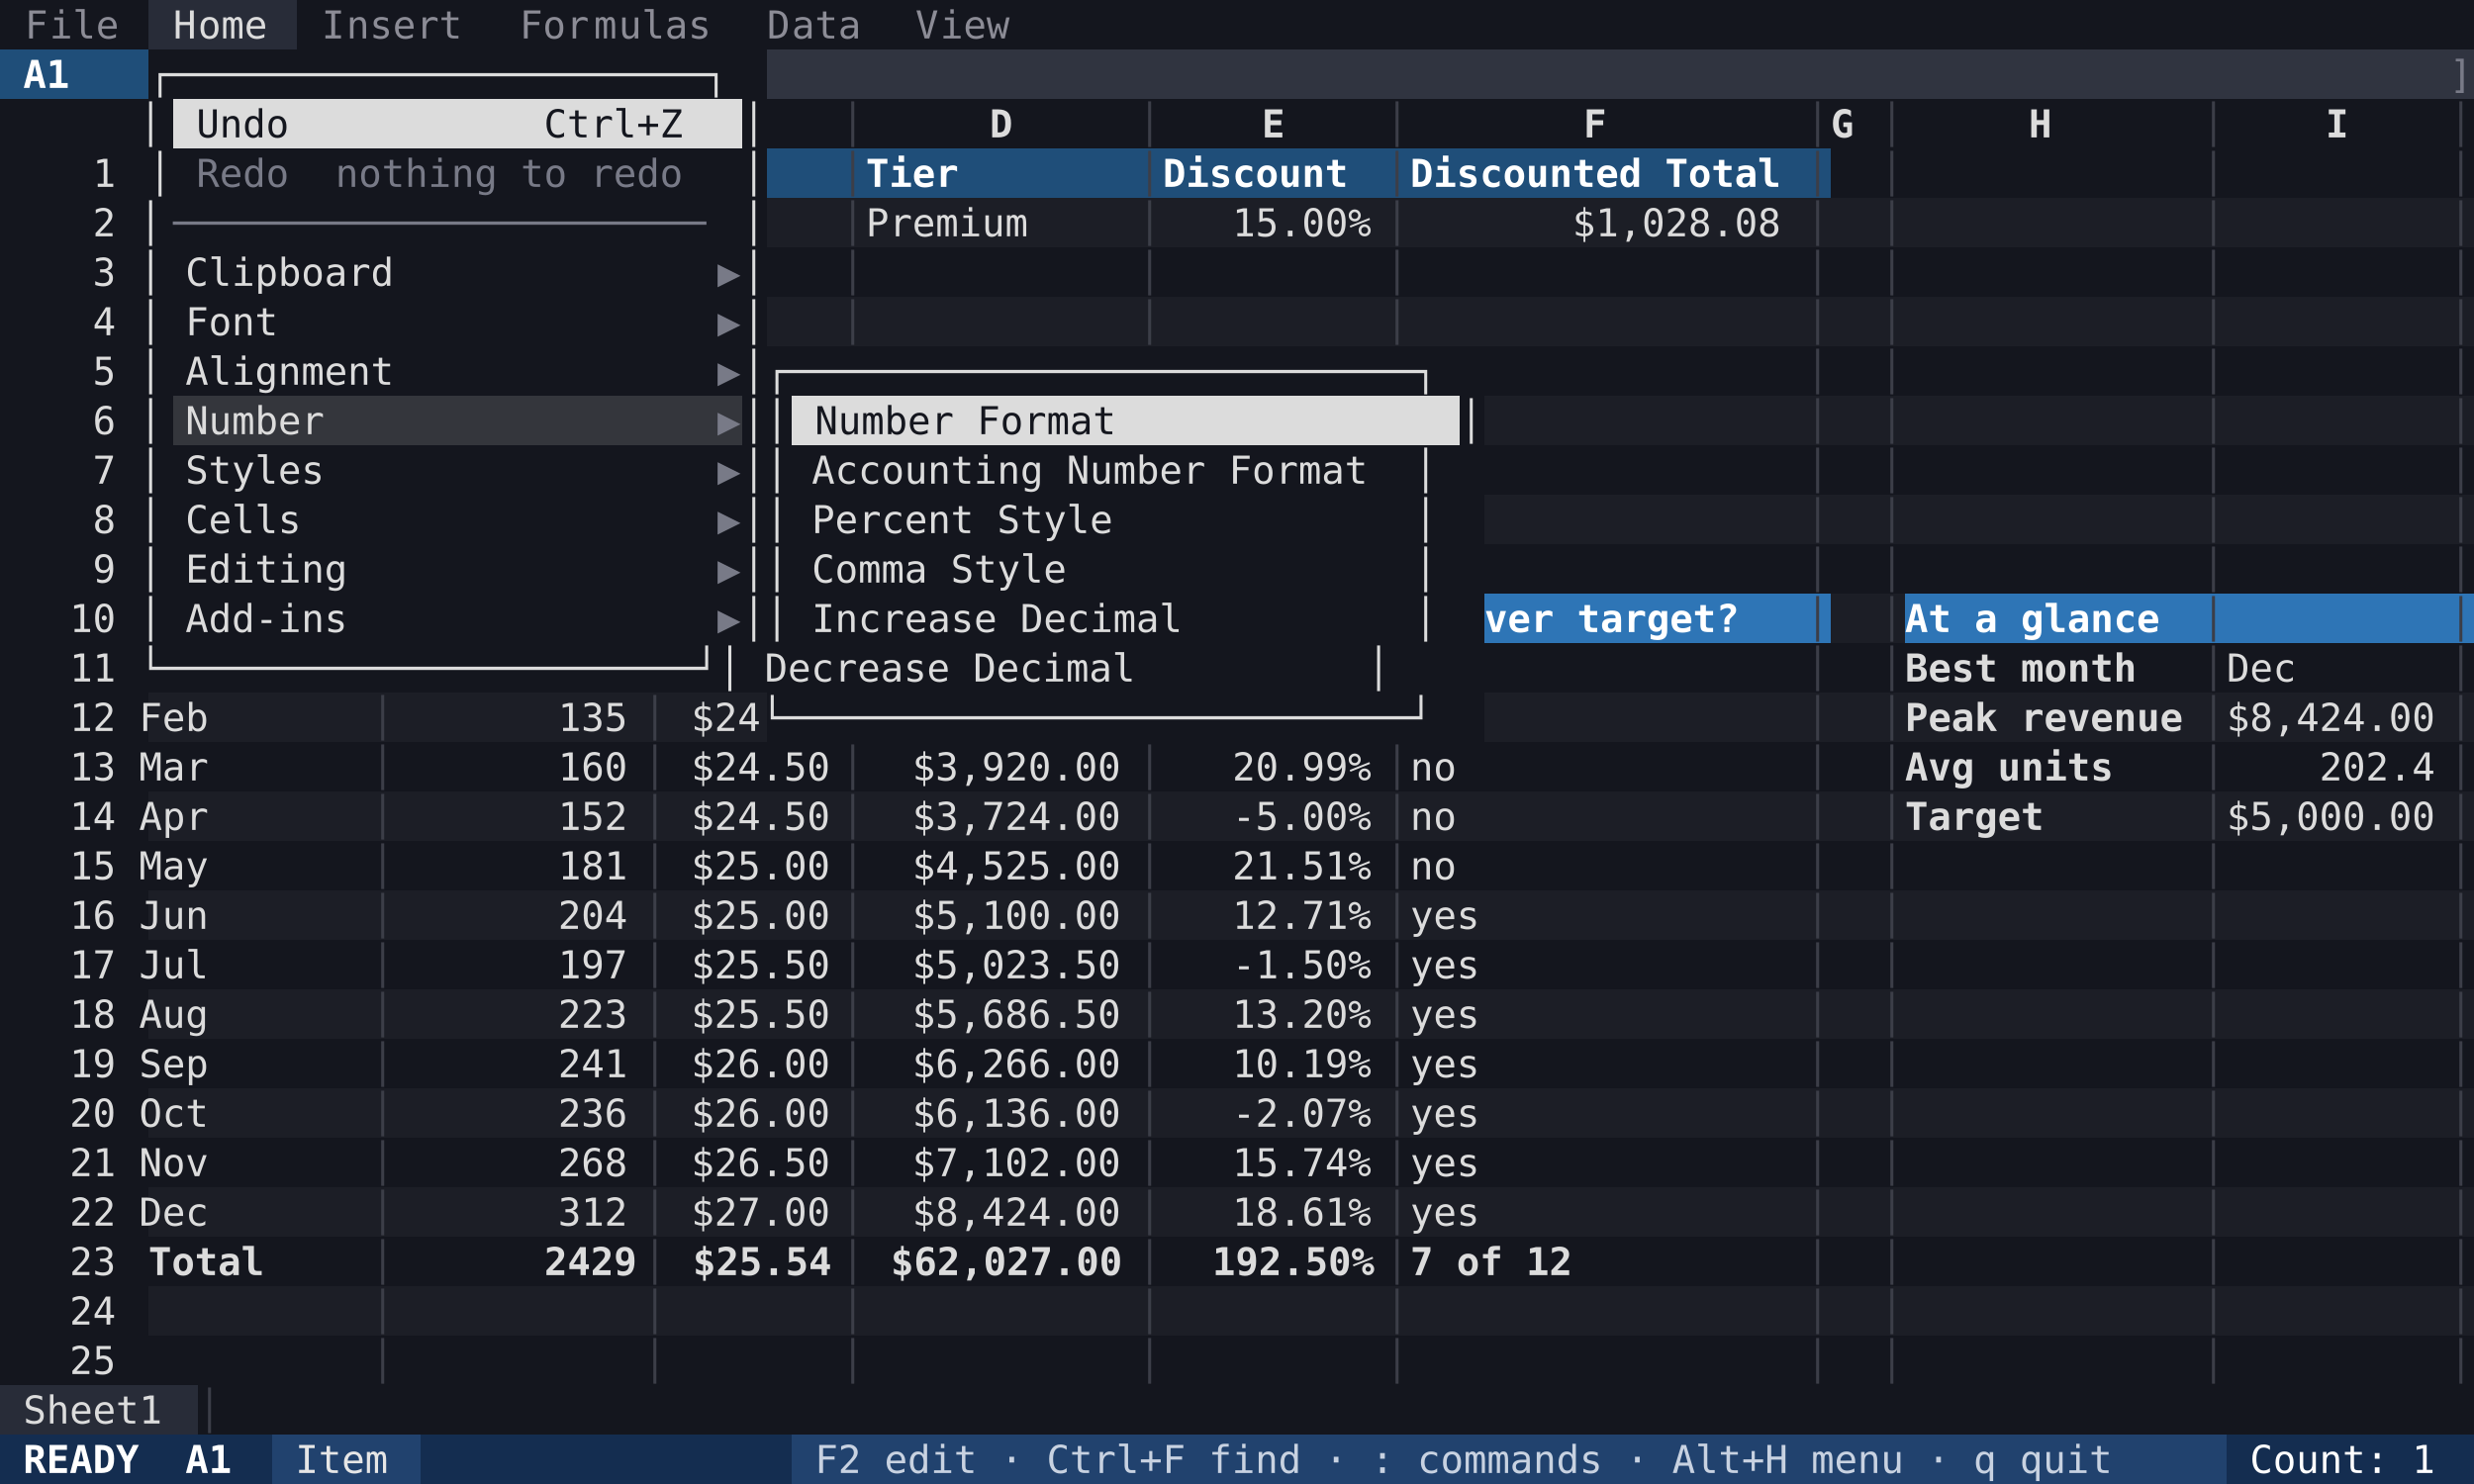
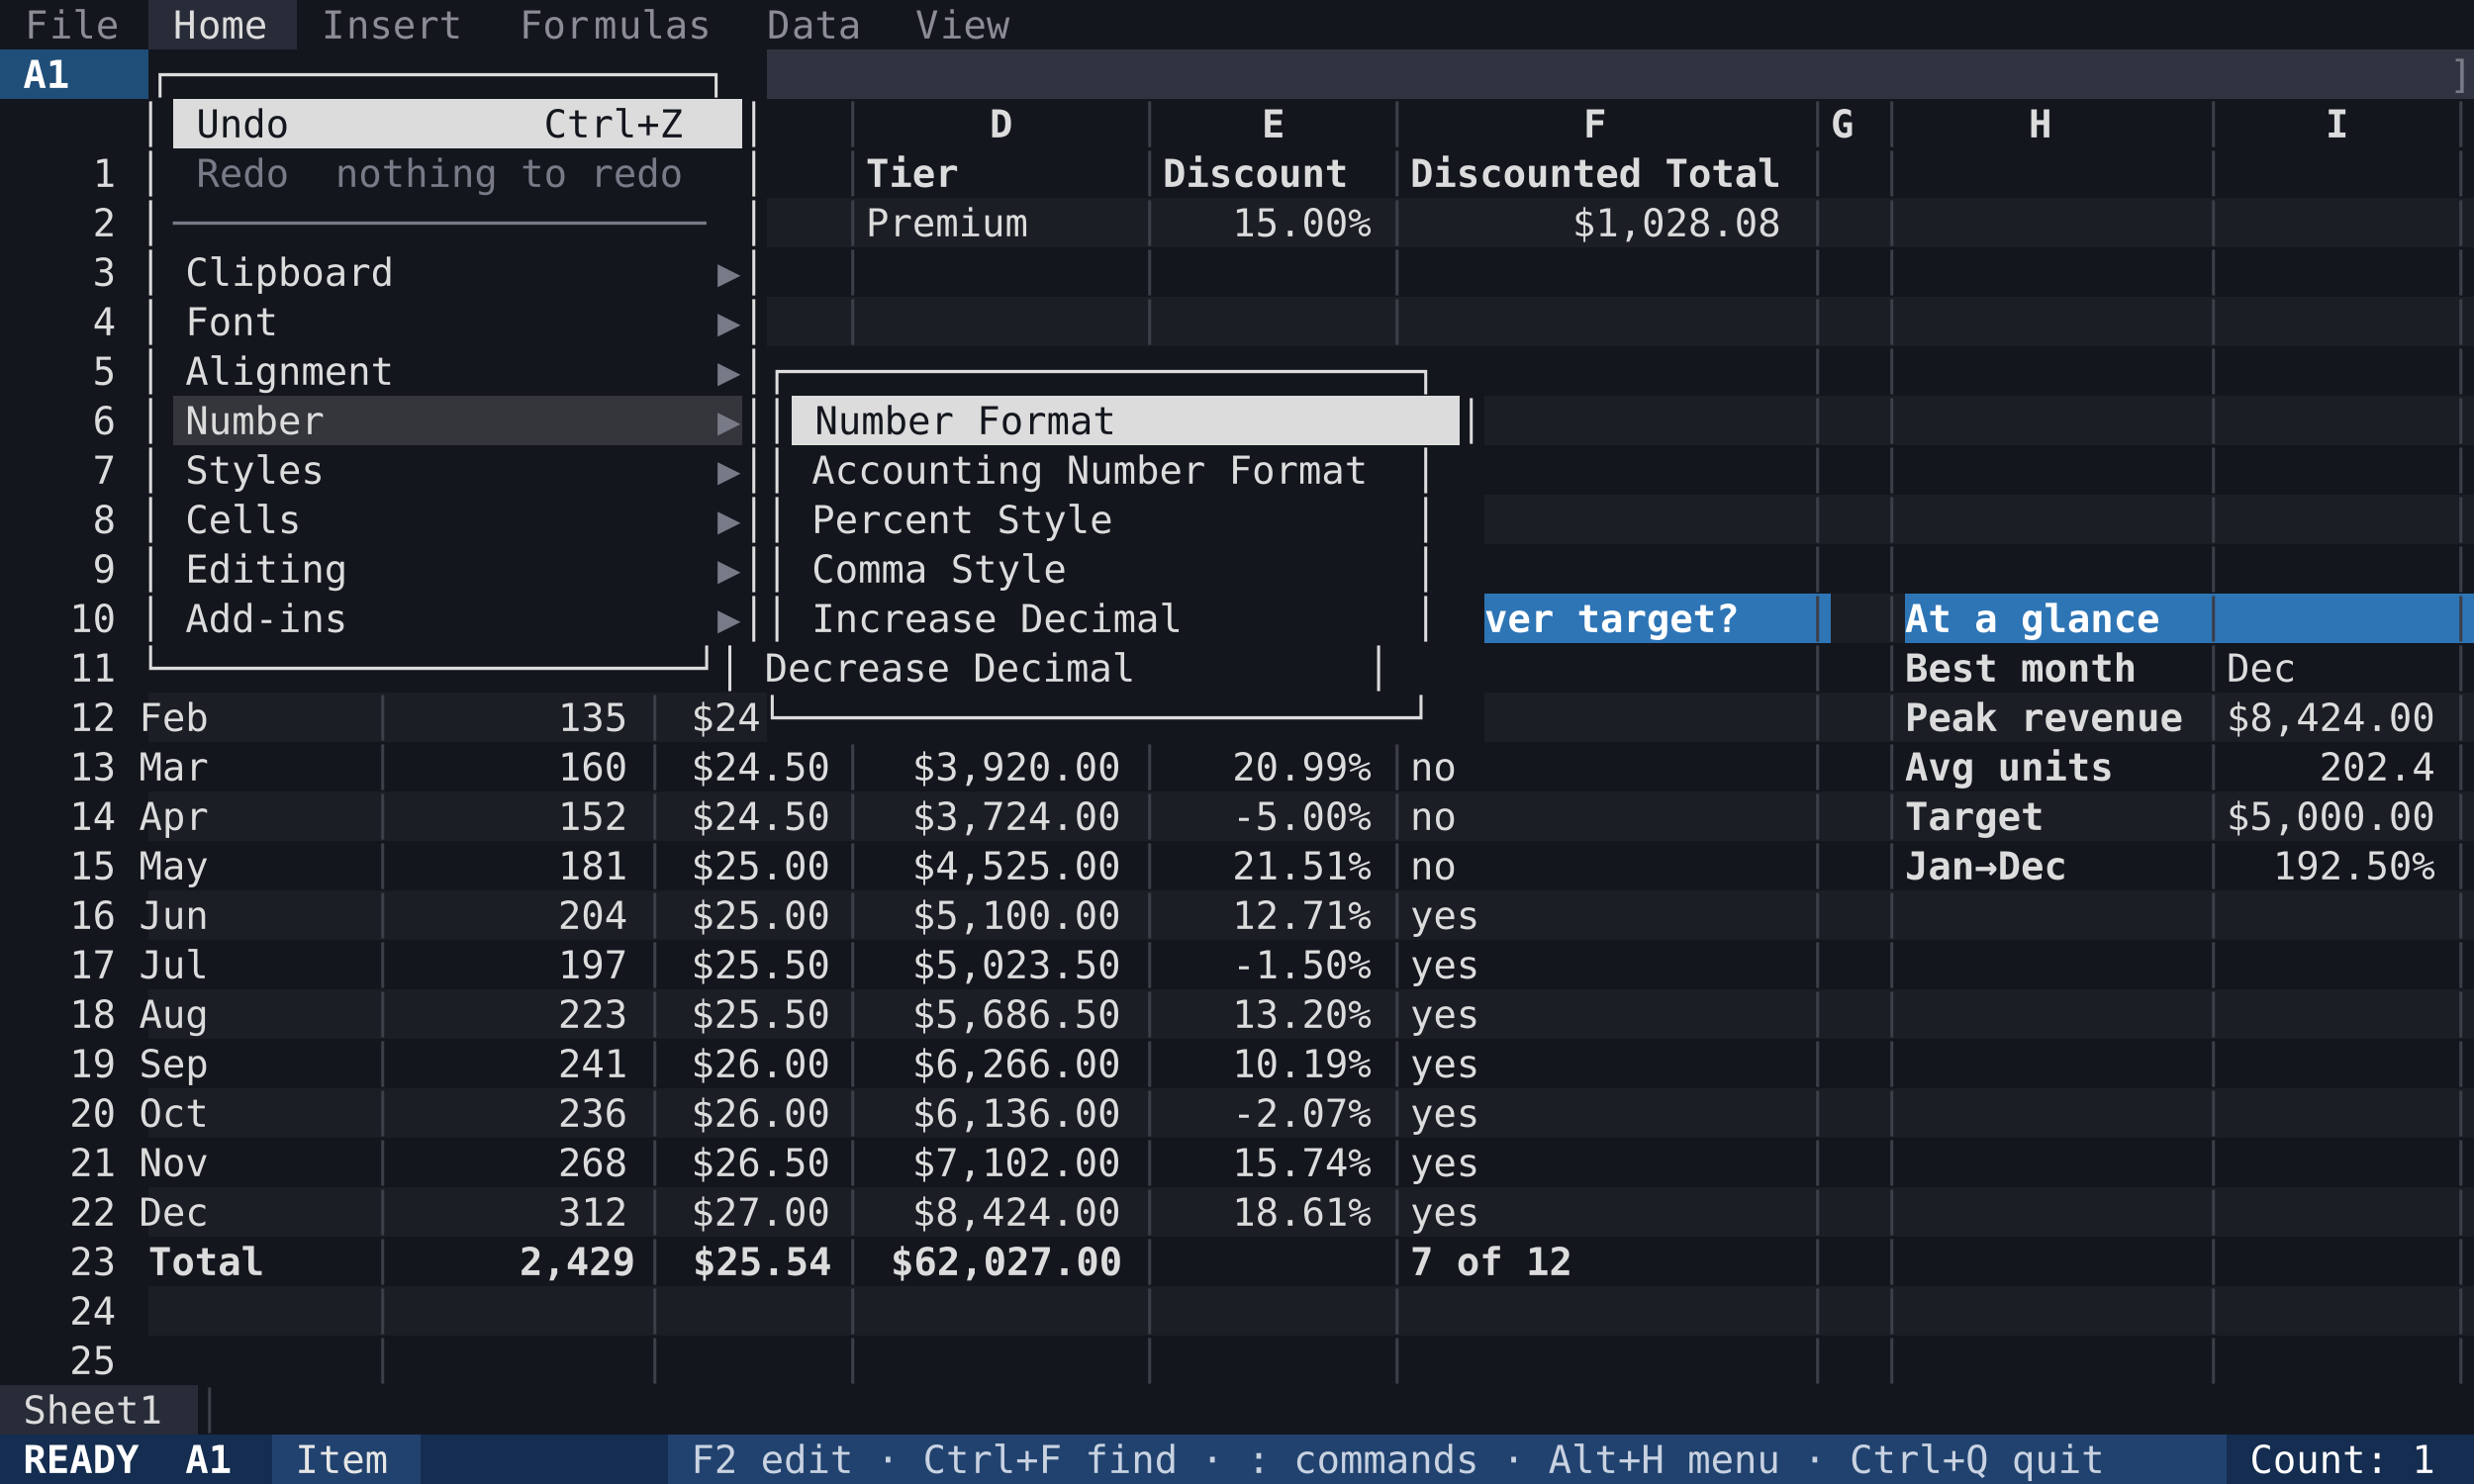
<svg xmlns="http://www.w3.org/2000/svg" width="900" height="540" viewBox="0 0 900 540" font-family="'SF Mono','DejaVu Sans Mono',monospace" font-size="14" xml:space="preserve">
  <rect width="100%" height="100%" fill="#101010" />
  <rect x="0" y="0" width="54" height="18" fill="#14161e" />
  <rect x="54" y="0" width="54" height="18" fill="#282c38" />
  <rect x="108" y="0" width="792" height="18" fill="#14161e" />
  <text x="9" y="14" textLength="9" lengthAdjust="spacingAndGlyphs" fill="#8c8c96">F</text>
  <text x="18" y="14" textLength="27" lengthAdjust="spacingAndGlyphs" fill="#8c8c96">ile</text>
  <text x="63" y="14" textLength="9" lengthAdjust="spacingAndGlyphs" fill="#dcdcdc">H</text>
  <text x="72" y="14" textLength="36" lengthAdjust="spacingAndGlyphs" fill="#dcdcdc">ome </text>
  <text x="117" y="14" textLength="9" lengthAdjust="spacingAndGlyphs" fill="#8c8c96">I</text>
  <text x="126" y="14" textLength="45" lengthAdjust="spacingAndGlyphs" fill="#8c8c96">nsert</text>
  <text x="189" y="14" textLength="27" lengthAdjust="spacingAndGlyphs" fill="#8c8c96">For</text>
  <text x="216" y="14" textLength="9" lengthAdjust="spacingAndGlyphs" fill="#8c8c96">m</text>
  <text x="225" y="14" textLength="36" lengthAdjust="spacingAndGlyphs" fill="#8c8c96">ulas</text>
  <text x="279" y="14" textLength="9" lengthAdjust="spacingAndGlyphs" fill="#8c8c96">D</text>
  <text x="288" y="14" textLength="27" lengthAdjust="spacingAndGlyphs" fill="#8c8c96">ata</text>
  <text x="333" y="14" textLength="9" lengthAdjust="spacingAndGlyphs" fill="#8c8c96">V</text>
  <text x="342" y="14" textLength="27" lengthAdjust="spacingAndGlyphs" fill="#8c8c96">iew</text>
  <rect x="0" y="18" width="54" height="18" fill="#1f4e79" />
  <rect x="54" y="18" width="225" height="18" fill="#14161e" />
  <rect x="279" y="18" width="621" height="18" fill="#303440" />
  <text x="0" y="32" textLength="54" lengthAdjust="spacingAndGlyphs" fill="#ffffff" font-weight="bold"> A1   </text>
  <text x="54" y="32" textLength="837" lengthAdjust="spacingAndGlyphs" fill="#dcdcdc">┌───────────────────────┐                                                                    </text>
  <text x="891" y="32" textLength="9" lengthAdjust="spacingAndGlyphs" fill="#787a87">]</text>
  <rect x="0" y="36" width="63" height="18" fill="#14161e" />
  <rect x="63" y="36" width="207" height="18" fill="#dcdcdc" />
  <rect x="270" y="36" width="630" height="18" fill="#14161e" />
  <text x="0" y="50" textLength="63" lengthAdjust="spacingAndGlyphs" fill="#dcdcdc">      │</text>
  <text x="63" y="50" textLength="207" lengthAdjust="spacingAndGlyphs" fill="#14161e"> Undo           Ctrl+Z </text>
  <text x="270" y="50" textLength="36" lengthAdjust="spacingAndGlyphs" fill="#dcdcdc">│   </text>
  <text x="306" y="50" textLength="9" lengthAdjust="spacingAndGlyphs" fill="#3c3e48">│</text>
  <text x="360" y="50" textLength="9" lengthAdjust="spacingAndGlyphs" fill="#dcdcdc" font-weight="bold">D</text>
  <text x="414" y="50" textLength="9" lengthAdjust="spacingAndGlyphs" fill="#3c3e48">│</text>
  <text x="459" y="50" textLength="9" lengthAdjust="spacingAndGlyphs" fill="#dcdcdc" font-weight="bold">E</text>
  <text x="504" y="50" textLength="9" lengthAdjust="spacingAndGlyphs" fill="#3c3e48">│</text>
  <text x="576" y="50" textLength="9" lengthAdjust="spacingAndGlyphs" fill="#dcdcdc" font-weight="bold">F</text>
  <text x="657" y="50" textLength="9" lengthAdjust="spacingAndGlyphs" fill="#3c3e48">│</text>
  <text x="666" y="50" textLength="9" lengthAdjust="spacingAndGlyphs" fill="#dcdcdc" font-weight="bold">G</text>
  <text x="684" y="50" textLength="9" lengthAdjust="spacingAndGlyphs" fill="#3c3e48">│</text>
  <text x="738" y="50" textLength="9" lengthAdjust="spacingAndGlyphs" fill="#dcdcdc" font-weight="bold">H</text>
  <text x="801" y="50" textLength="9" lengthAdjust="spacingAndGlyphs" fill="#3c3e48">│</text>
  <text x="846" y="50" textLength="9" lengthAdjust="spacingAndGlyphs" fill="#dcdcdc" font-weight="bold">I</text>
  <text x="891" y="50" textLength="9" lengthAdjust="spacingAndGlyphs" fill="#3c3e48">│</text>
-   <rect x="0" y="54" width="279" height="18" fill="#14161e" />
-   <rect x="279" y="54" width="387" height="18" fill="#1f4e79" />
-   <rect x="666" y="54" width="234" height="18" fill="#14161e" />
-   <text x="0" y="68" textLength="54" lengthAdjust="spacingAndGlyphs" fill="#dcdcdc">    1 </text>
-   <text x="54" y="68" textLength="9" lengthAdjust="spacingAndGlyphs" fill="#dcdcdc">│</text>
+   <rect x="0" y="54" width="900" height="18" fill="#14161e" />
+   <text x="0" y="68" textLength="63" lengthAdjust="spacingAndGlyphs" fill="#dcdcdc">    1 │</text>
  <text x="63" y="68" textLength="207" lengthAdjust="spacingAndGlyphs" fill="#787a87"> Redo  nothing to redo </text>
-   <text x="270" y="68" textLength="9" lengthAdjust="spacingAndGlyphs" fill="#dcdcdc">│</text>
+   <text x="270" y="68" textLength="36" lengthAdjust="spacingAndGlyphs" fill="#dcdcdc">│   </text>
  <text x="306" y="68" textLength="9" lengthAdjust="spacingAndGlyphs" fill="#3c3e48">│</text>
-   <text x="315" y="68" textLength="36" lengthAdjust="spacingAndGlyphs" fill="#ffffff" font-weight="bold">Tier</text>
+   <text x="315" y="68" textLength="36" lengthAdjust="spacingAndGlyphs" fill="#dcdcdc" font-weight="bold">Tier</text>
  <text x="414" y="68" textLength="9" lengthAdjust="spacingAndGlyphs" fill="#3c3e48">│</text>
-   <text x="423" y="68" textLength="72" lengthAdjust="spacingAndGlyphs" fill="#ffffff" font-weight="bold">Discount</text>
+   <text x="423" y="68" textLength="72" lengthAdjust="spacingAndGlyphs" fill="#dcdcdc" font-weight="bold">Discount</text>
  <text x="504" y="68" textLength="9" lengthAdjust="spacingAndGlyphs" fill="#3c3e48">│</text>
-   <text x="513" y="68" textLength="144" lengthAdjust="spacingAndGlyphs" fill="#ffffff" font-weight="bold">Discounted Total</text>
+   <text x="513" y="68" textLength="144" lengthAdjust="spacingAndGlyphs" fill="#dcdcdc" font-weight="bold">Discounted Total</text>
  <text x="657" y="68" textLength="9" lengthAdjust="spacingAndGlyphs" fill="#3c3e48">│</text>
  <text x="684" y="68" textLength="9" lengthAdjust="spacingAndGlyphs" fill="#3c3e48">│</text>
  <text x="801" y="68" textLength="9" lengthAdjust="spacingAndGlyphs" fill="#3c3e48">│</text>
  <text x="891" y="68" textLength="9" lengthAdjust="spacingAndGlyphs" fill="#3c3e48">│</text>
  <rect x="0" y="72" width="279" height="18" fill="#14161e" />
  <rect x="279" y="72" width="621" height="18" fill="#1c1e26" />
  <text x="0" y="86" textLength="63" lengthAdjust="spacingAndGlyphs" fill="#dcdcdc">    2 │</text>
  <text x="63" y="86" textLength="207" lengthAdjust="spacingAndGlyphs" fill="#787a87">───────────────────────</text>
  <text x="270" y="86" textLength="36" lengthAdjust="spacingAndGlyphs" fill="#dcdcdc">│   </text>
  <text x="306" y="86" textLength="9" lengthAdjust="spacingAndGlyphs" fill="#3c3e48">│</text>
  <text x="315" y="86" textLength="63" lengthAdjust="spacingAndGlyphs" fill="#dcdcdc">Premium</text>
  <text x="414" y="86" textLength="9" lengthAdjust="spacingAndGlyphs" fill="#3c3e48">│</text>
  <text x="423" y="86" textLength="81" lengthAdjust="spacingAndGlyphs" fill="#dcdcdc">   15.00%</text>
  <text x="504" y="86" textLength="9" lengthAdjust="spacingAndGlyphs" fill="#3c3e48">│</text>
  <text x="513" y="86" textLength="144" lengthAdjust="spacingAndGlyphs" fill="#dcdcdc">       $1,028.08</text>
  <text x="657" y="86" textLength="9" lengthAdjust="spacingAndGlyphs" fill="#3c3e48">│</text>
  <text x="684" y="86" textLength="9" lengthAdjust="spacingAndGlyphs" fill="#3c3e48">│</text>
  <text x="801" y="86" textLength="9" lengthAdjust="spacingAndGlyphs" fill="#3c3e48">│</text>
  <text x="891" y="86" textLength="9" lengthAdjust="spacingAndGlyphs" fill="#3c3e48">│</text>
  <rect x="0" y="90" width="900" height="18" fill="#14161e" />
  <text x="0" y="104" textLength="261" lengthAdjust="spacingAndGlyphs" fill="#dcdcdc">    3 │ Clipboard            </text>
  <text x="261" y="104" textLength="9" lengthAdjust="spacingAndGlyphs" fill="#787a87">▶</text>
  <text x="270" y="104" textLength="36" lengthAdjust="spacingAndGlyphs" fill="#dcdcdc">│   </text>
  <text x="306" y="104" textLength="9" lengthAdjust="spacingAndGlyphs" fill="#3c3e48">│</text>
  <text x="414" y="104" textLength="9" lengthAdjust="spacingAndGlyphs" fill="#3c3e48">│</text>
  <text x="504" y="104" textLength="9" lengthAdjust="spacingAndGlyphs" fill="#3c3e48">│</text>
  <text x="657" y="104" textLength="9" lengthAdjust="spacingAndGlyphs" fill="#3c3e48">│</text>
  <text x="684" y="104" textLength="9" lengthAdjust="spacingAndGlyphs" fill="#3c3e48">│</text>
  <text x="801" y="104" textLength="9" lengthAdjust="spacingAndGlyphs" fill="#3c3e48">│</text>
  <text x="891" y="104" textLength="9" lengthAdjust="spacingAndGlyphs" fill="#3c3e48">│</text>
  <rect x="0" y="108" width="279" height="18" fill="#14161e" />
  <rect x="279" y="108" width="621" height="18" fill="#1c1e26" />
  <text x="0" y="122" textLength="261" lengthAdjust="spacingAndGlyphs" fill="#dcdcdc">    4 │ Font                 </text>
  <text x="261" y="122" textLength="9" lengthAdjust="spacingAndGlyphs" fill="#787a87">▶</text>
  <text x="270" y="122" textLength="36" lengthAdjust="spacingAndGlyphs" fill="#dcdcdc">│   </text>
  <text x="306" y="122" textLength="9" lengthAdjust="spacingAndGlyphs" fill="#3c3e48">│</text>
  <text x="414" y="122" textLength="9" lengthAdjust="spacingAndGlyphs" fill="#3c3e48">│</text>
  <text x="504" y="122" textLength="9" lengthAdjust="spacingAndGlyphs" fill="#3c3e48">│</text>
  <text x="657" y="122" textLength="9" lengthAdjust="spacingAndGlyphs" fill="#3c3e48">│</text>
  <text x="684" y="122" textLength="9" lengthAdjust="spacingAndGlyphs" fill="#3c3e48">│</text>
  <text x="801" y="122" textLength="9" lengthAdjust="spacingAndGlyphs" fill="#3c3e48">│</text>
  <text x="891" y="122" textLength="9" lengthAdjust="spacingAndGlyphs" fill="#3c3e48">│</text>
  <rect x="0" y="126" width="900" height="18" fill="#14161e" />
  <text x="0" y="140" textLength="261" lengthAdjust="spacingAndGlyphs" fill="#dcdcdc">    5 │ Alignment            </text>
  <text x="261" y="140" textLength="9" lengthAdjust="spacingAndGlyphs" fill="#787a87">▶</text>
  <text x="270" y="140" textLength="387" lengthAdjust="spacingAndGlyphs" fill="#dcdcdc">│┌───────────────────────────┐             </text>
  <text x="657" y="140" textLength="9" lengthAdjust="spacingAndGlyphs" fill="#3c3e48">│</text>
  <text x="684" y="140" textLength="9" lengthAdjust="spacingAndGlyphs" fill="#3c3e48">│</text>
  <text x="801" y="140" textLength="9" lengthAdjust="spacingAndGlyphs" fill="#3c3e48">│</text>
  <text x="891" y="140" textLength="9" lengthAdjust="spacingAndGlyphs" fill="#3c3e48">│</text>
  <rect x="0" y="144" width="63" height="18" fill="#14161e" />
  <rect x="63" y="144" width="207" height="18" fill="#34363c" />
  <rect x="270" y="144" width="18" height="18" fill="#14161e" />
  <rect x="288" y="144" width="243" height="18" fill="#dcdcdc" />
  <rect x="531" y="144" width="9" height="18" fill="#14161e" />
  <rect x="540" y="144" width="360" height="18" fill="#1c1e26" />
  <text x="0" y="158" textLength="261" lengthAdjust="spacingAndGlyphs" fill="#dcdcdc">    6 │ Number               </text>
  <text x="261" y="158" textLength="9" lengthAdjust="spacingAndGlyphs" fill="#787a87">▶</text>
  <text x="270" y="158" textLength="18" lengthAdjust="spacingAndGlyphs" fill="#dcdcdc">││</text>
  <text x="288" y="158" textLength="243" lengthAdjust="spacingAndGlyphs" fill="#14161e"> Number Format             </text>
  <text x="531" y="158" textLength="126" lengthAdjust="spacingAndGlyphs" fill="#dcdcdc">│             </text>
  <text x="657" y="158" textLength="9" lengthAdjust="spacingAndGlyphs" fill="#3c3e48">│</text>
  <text x="684" y="158" textLength="9" lengthAdjust="spacingAndGlyphs" fill="#3c3e48">│</text>
  <text x="801" y="158" textLength="9" lengthAdjust="spacingAndGlyphs" fill="#3c3e48">│</text>
  <text x="891" y="158" textLength="9" lengthAdjust="spacingAndGlyphs" fill="#3c3e48">│</text>
  <rect x="0" y="162" width="900" height="18" fill="#14161e" />
  <text x="0" y="176" textLength="261" lengthAdjust="spacingAndGlyphs" fill="#dcdcdc">    7 │ Styles               </text>
  <text x="261" y="176" textLength="9" lengthAdjust="spacingAndGlyphs" fill="#787a87">▶</text>
  <text x="270" y="176" textLength="387" lengthAdjust="spacingAndGlyphs" fill="#dcdcdc">││ Accounting Number Format  │             </text>
  <text x="657" y="176" textLength="9" lengthAdjust="spacingAndGlyphs" fill="#3c3e48">│</text>
  <text x="684" y="176" textLength="9" lengthAdjust="spacingAndGlyphs" fill="#3c3e48">│</text>
  <text x="801" y="176" textLength="9" lengthAdjust="spacingAndGlyphs" fill="#3c3e48">│</text>
  <text x="891" y="176" textLength="9" lengthAdjust="spacingAndGlyphs" fill="#3c3e48">│</text>
  <rect x="0" y="180" width="540" height="18" fill="#14161e" />
  <rect x="540" y="180" width="360" height="18" fill="#1c1e26" />
  <text x="0" y="194" textLength="261" lengthAdjust="spacingAndGlyphs" fill="#dcdcdc">    8 │ Cells                </text>
  <text x="261" y="194" textLength="9" lengthAdjust="spacingAndGlyphs" fill="#787a87">▶</text>
  <text x="270" y="194" textLength="387" lengthAdjust="spacingAndGlyphs" fill="#dcdcdc">││ Percent Style             │             </text>
  <text x="657" y="194" textLength="9" lengthAdjust="spacingAndGlyphs" fill="#3c3e48">│</text>
  <text x="684" y="194" textLength="9" lengthAdjust="spacingAndGlyphs" fill="#3c3e48">│</text>
  <text x="801" y="194" textLength="9" lengthAdjust="spacingAndGlyphs" fill="#3c3e48">│</text>
  <text x="891" y="194" textLength="9" lengthAdjust="spacingAndGlyphs" fill="#3c3e48">│</text>
  <rect x="0" y="198" width="900" height="18" fill="#14161e" />
  <text x="0" y="212" textLength="261" lengthAdjust="spacingAndGlyphs" fill="#dcdcdc">    9 │ Editing              </text>
  <text x="261" y="212" textLength="9" lengthAdjust="spacingAndGlyphs" fill="#787a87">▶</text>
  <text x="270" y="212" textLength="387" lengthAdjust="spacingAndGlyphs" fill="#dcdcdc">││ Comma Style               │             </text>
  <text x="657" y="212" textLength="9" lengthAdjust="spacingAndGlyphs" fill="#3c3e48">│</text>
  <text x="684" y="212" textLength="9" lengthAdjust="spacingAndGlyphs" fill="#3c3e48">│</text>
  <text x="801" y="212" textLength="9" lengthAdjust="spacingAndGlyphs" fill="#3c3e48">│</text>
  <text x="891" y="212" textLength="9" lengthAdjust="spacingAndGlyphs" fill="#3c3e48">│</text>
  <rect x="0" y="216" width="540" height="18" fill="#14161e" />
  <rect x="540" y="216" width="126" height="18" fill="#2e75b6" />
  <rect x="666" y="216" width="27" height="18" fill="#1c1e26" />
  <rect x="693" y="216" width="207" height="18" fill="#2e75b6" />
  <text x="0" y="230" textLength="261" lengthAdjust="spacingAndGlyphs" fill="#dcdcdc">   10 │ Add-ins              </text>
  <text x="261" y="230" textLength="9" lengthAdjust="spacingAndGlyphs" fill="#787a87">▶</text>
  <text x="270" y="230" textLength="270" lengthAdjust="spacingAndGlyphs" fill="#dcdcdc">││ Increase Decimal          │</text>
  <text x="540" y="230" textLength="99" lengthAdjust="spacingAndGlyphs" fill="#ffffff" font-weight="bold">ver target?</text>
  <text x="657" y="230" textLength="9" lengthAdjust="spacingAndGlyphs" fill="#3c3e48">│</text>
  <text x="684" y="230" textLength="9" lengthAdjust="spacingAndGlyphs" fill="#3c3e48">│</text>
  <text x="693" y="230" textLength="99" lengthAdjust="spacingAndGlyphs" fill="#ffffff" font-weight="bold">At a glance</text>
  <text x="801" y="230" textLength="9" lengthAdjust="spacingAndGlyphs" fill="#3c3e48">│</text>
  <text x="891" y="230" textLength="9" lengthAdjust="spacingAndGlyphs" fill="#3c3e48">│</text>
  <rect x="0" y="234" width="900" height="18" fill="#14161e" />
  <text x="0" y="248" textLength="657" lengthAdjust="spacingAndGlyphs" fill="#dcdcdc">   11 └───────────────────────┘│ Decrease Decimal          │             </text>
  <text x="657" y="248" textLength="9" lengthAdjust="spacingAndGlyphs" fill="#3c3e48">│</text>
  <text x="684" y="248" textLength="9" lengthAdjust="spacingAndGlyphs" fill="#3c3e48">│</text>
  <text x="693" y="248" textLength="90" lengthAdjust="spacingAndGlyphs" fill="#dcdcdc" font-weight="bold">Best month</text>
  <text x="801" y="248" textLength="9" lengthAdjust="spacingAndGlyphs" fill="#3c3e48">│</text>
  <text x="810" y="248" textLength="81" lengthAdjust="spacingAndGlyphs" fill="#dcdcdc">Dec      </text>
  <text x="891" y="248" textLength="9" lengthAdjust="spacingAndGlyphs" fill="#3c3e48">│</text>
  <rect x="0" y="252" width="54" height="18" fill="#14161e" />
  <rect x="54" y="252" width="225" height="18" fill="#1c1e26" />
  <rect x="279" y="252" width="261" height="18" fill="#14161e" />
  <rect x="540" y="252" width="360" height="18" fill="#1c1e26" />
  <text x="0" y="266" textLength="135" lengthAdjust="spacingAndGlyphs" fill="#dcdcdc">   12 Feb      </text>
  <text x="135" y="266" textLength="9" lengthAdjust="spacingAndGlyphs" fill="#3c3e48">│</text>
  <text x="144" y="266" textLength="90" lengthAdjust="spacingAndGlyphs" fill="#dcdcdc">       135</text>
  <text x="234" y="266" textLength="9" lengthAdjust="spacingAndGlyphs" fill="#3c3e48">│</text>
  <text x="243" y="266" textLength="414" lengthAdjust="spacingAndGlyphs" fill="#dcdcdc"> $24└───────────────────────────┘             </text>
  <text x="657" y="266" textLength="9" lengthAdjust="spacingAndGlyphs" fill="#3c3e48">│</text>
  <text x="684" y="266" textLength="9" lengthAdjust="spacingAndGlyphs" fill="#3c3e48">│</text>
  <text x="693" y="266" textLength="108" lengthAdjust="spacingAndGlyphs" fill="#dcdcdc" font-weight="bold">Peak revenue</text>
  <text x="801" y="266" textLength="9" lengthAdjust="spacingAndGlyphs" fill="#3c3e48">│</text>
  <text x="810" y="266" textLength="81" lengthAdjust="spacingAndGlyphs" fill="#dcdcdc">$8,424.00</text>
  <text x="891" y="266" textLength="9" lengthAdjust="spacingAndGlyphs" fill="#3c3e48">│</text>
  <rect x="0" y="270" width="900" height="18" fill="#14161e" />
  <text x="0" y="284" textLength="135" lengthAdjust="spacingAndGlyphs" fill="#dcdcdc">   13 Mar      </text>
  <text x="135" y="284" textLength="9" lengthAdjust="spacingAndGlyphs" fill="#3c3e48">│</text>
  <text x="144" y="284" textLength="90" lengthAdjust="spacingAndGlyphs" fill="#dcdcdc">       160</text>
  <text x="234" y="284" textLength="9" lengthAdjust="spacingAndGlyphs" fill="#3c3e48">│</text>
  <text x="243" y="284" textLength="63" lengthAdjust="spacingAndGlyphs" fill="#dcdcdc"> $24.50</text>
  <text x="306" y="284" textLength="9" lengthAdjust="spacingAndGlyphs" fill="#3c3e48">│</text>
  <text x="315" y="284" textLength="99" lengthAdjust="spacingAndGlyphs" fill="#dcdcdc">  $3,920.00</text>
  <text x="414" y="284" textLength="9" lengthAdjust="spacingAndGlyphs" fill="#3c3e48">│</text>
  <text x="423" y="284" textLength="81" lengthAdjust="spacingAndGlyphs" fill="#dcdcdc">   20.99%</text>
  <text x="504" y="284" textLength="9" lengthAdjust="spacingAndGlyphs" fill="#3c3e48">│</text>
  <text x="513" y="284" textLength="144" lengthAdjust="spacingAndGlyphs" fill="#dcdcdc">no              </text>
  <text x="657" y="284" textLength="9" lengthAdjust="spacingAndGlyphs" fill="#3c3e48">│</text>
  <text x="684" y="284" textLength="9" lengthAdjust="spacingAndGlyphs" fill="#3c3e48">│</text>
  <text x="693" y="284" textLength="81" lengthAdjust="spacingAndGlyphs" fill="#dcdcdc" font-weight="bold">Avg units</text>
  <text x="801" y="284" textLength="9" lengthAdjust="spacingAndGlyphs" fill="#3c3e48">│</text>
  <text x="810" y="284" textLength="81" lengthAdjust="spacingAndGlyphs" fill="#dcdcdc">    202.4</text>
  <text x="891" y="284" textLength="9" lengthAdjust="spacingAndGlyphs" fill="#3c3e48">│</text>
  <rect x="0" y="288" width="54" height="18" fill="#14161e" />
  <rect x="54" y="288" width="846" height="18" fill="#1c1e26" />
  <text x="0" y="302" textLength="135" lengthAdjust="spacingAndGlyphs" fill="#dcdcdc">   14 Apr      </text>
  <text x="135" y="302" textLength="9" lengthAdjust="spacingAndGlyphs" fill="#3c3e48">│</text>
  <text x="144" y="302" textLength="90" lengthAdjust="spacingAndGlyphs" fill="#dcdcdc">       152</text>
  <text x="234" y="302" textLength="9" lengthAdjust="spacingAndGlyphs" fill="#3c3e48">│</text>
  <text x="243" y="302" textLength="63" lengthAdjust="spacingAndGlyphs" fill="#dcdcdc"> $24.50</text>
  <text x="306" y="302" textLength="9" lengthAdjust="spacingAndGlyphs" fill="#3c3e48">│</text>
  <text x="315" y="302" textLength="99" lengthAdjust="spacingAndGlyphs" fill="#dcdcdc">  $3,724.00</text>
  <text x="414" y="302" textLength="9" lengthAdjust="spacingAndGlyphs" fill="#3c3e48">│</text>
  <text x="423" y="302" textLength="81" lengthAdjust="spacingAndGlyphs" fill="#dcdcdc">   -5.00%</text>
  <text x="504" y="302" textLength="9" lengthAdjust="spacingAndGlyphs" fill="#3c3e48">│</text>
  <text x="513" y="302" textLength="144" lengthAdjust="spacingAndGlyphs" fill="#dcdcdc">no              </text>
  <text x="657" y="302" textLength="9" lengthAdjust="spacingAndGlyphs" fill="#3c3e48">│</text>
  <text x="684" y="302" textLength="9" lengthAdjust="spacingAndGlyphs" fill="#3c3e48">│</text>
  <text x="693" y="302" textLength="54" lengthAdjust="spacingAndGlyphs" fill="#dcdcdc" font-weight="bold">Target</text>
  <text x="801" y="302" textLength="9" lengthAdjust="spacingAndGlyphs" fill="#3c3e48">│</text>
  <text x="810" y="302" textLength="81" lengthAdjust="spacingAndGlyphs" fill="#dcdcdc">$5,000.00</text>
  <text x="891" y="302" textLength="9" lengthAdjust="spacingAndGlyphs" fill="#3c3e48">│</text>
  <rect x="0" y="306" width="900" height="18" fill="#14161e" />
  <text x="0" y="320" textLength="135" lengthAdjust="spacingAndGlyphs" fill="#dcdcdc">   15 May      </text>
  <text x="135" y="320" textLength="9" lengthAdjust="spacingAndGlyphs" fill="#3c3e48">│</text>
  <text x="144" y="320" textLength="90" lengthAdjust="spacingAndGlyphs" fill="#dcdcdc">       181</text>
  <text x="234" y="320" textLength="9" lengthAdjust="spacingAndGlyphs" fill="#3c3e48">│</text>
  <text x="243" y="320" textLength="63" lengthAdjust="spacingAndGlyphs" fill="#dcdcdc"> $25.00</text>
  <text x="306" y="320" textLength="9" lengthAdjust="spacingAndGlyphs" fill="#3c3e48">│</text>
  <text x="315" y="320" textLength="99" lengthAdjust="spacingAndGlyphs" fill="#dcdcdc">  $4,525.00</text>
  <text x="414" y="320" textLength="9" lengthAdjust="spacingAndGlyphs" fill="#3c3e48">│</text>
  <text x="423" y="320" textLength="81" lengthAdjust="spacingAndGlyphs" fill="#dcdcdc">   21.51%</text>
  <text x="504" y="320" textLength="9" lengthAdjust="spacingAndGlyphs" fill="#3c3e48">│</text>
  <text x="513" y="320" textLength="144" lengthAdjust="spacingAndGlyphs" fill="#dcdcdc">no              </text>
  <text x="657" y="320" textLength="9" lengthAdjust="spacingAndGlyphs" fill="#3c3e48">│</text>
  <text x="684" y="320" textLength="9" lengthAdjust="spacingAndGlyphs" fill="#3c3e48">│</text>
+   <text x="693" y="320" textLength="63" lengthAdjust="spacingAndGlyphs" fill="#dcdcdc" font-weight="bold">Jan→Dec</text>
  <text x="801" y="320" textLength="9" lengthAdjust="spacingAndGlyphs" fill="#3c3e48">│</text>
+   <text x="810" y="320" textLength="81" lengthAdjust="spacingAndGlyphs" fill="#dcdcdc">  192.50%</text>
  <text x="891" y="320" textLength="9" lengthAdjust="spacingAndGlyphs" fill="#3c3e48">│</text>
  <rect x="0" y="324" width="54" height="18" fill="#14161e" />
  <rect x="54" y="324" width="846" height="18" fill="#1c1e26" />
  <text x="0" y="338" textLength="135" lengthAdjust="spacingAndGlyphs" fill="#dcdcdc">   16 Jun      </text>
  <text x="135" y="338" textLength="9" lengthAdjust="spacingAndGlyphs" fill="#3c3e48">│</text>
  <text x="144" y="338" textLength="90" lengthAdjust="spacingAndGlyphs" fill="#dcdcdc">       204</text>
  <text x="234" y="338" textLength="9" lengthAdjust="spacingAndGlyphs" fill="#3c3e48">│</text>
  <text x="243" y="338" textLength="63" lengthAdjust="spacingAndGlyphs" fill="#dcdcdc"> $25.00</text>
  <text x="306" y="338" textLength="9" lengthAdjust="spacingAndGlyphs" fill="#3c3e48">│</text>
  <text x="315" y="338" textLength="99" lengthAdjust="spacingAndGlyphs" fill="#dcdcdc">  $5,100.00</text>
  <text x="414" y="338" textLength="9" lengthAdjust="spacingAndGlyphs" fill="#3c3e48">│</text>
  <text x="423" y="338" textLength="81" lengthAdjust="spacingAndGlyphs" fill="#dcdcdc">   12.71%</text>
  <text x="504" y="338" textLength="9" lengthAdjust="spacingAndGlyphs" fill="#3c3e48">│</text>
  <text x="513" y="338" textLength="144" lengthAdjust="spacingAndGlyphs" fill="#dcdcdc">yes             </text>
  <text x="657" y="338" textLength="9" lengthAdjust="spacingAndGlyphs" fill="#3c3e48">│</text>
  <text x="684" y="338" textLength="9" lengthAdjust="spacingAndGlyphs" fill="#3c3e48">│</text>
  <text x="801" y="338" textLength="9" lengthAdjust="spacingAndGlyphs" fill="#3c3e48">│</text>
  <text x="891" y="338" textLength="9" lengthAdjust="spacingAndGlyphs" fill="#3c3e48">│</text>
  <rect x="0" y="342" width="900" height="18" fill="#14161e" />
  <text x="0" y="356" textLength="135" lengthAdjust="spacingAndGlyphs" fill="#dcdcdc">   17 Jul      </text>
  <text x="135" y="356" textLength="9" lengthAdjust="spacingAndGlyphs" fill="#3c3e48">│</text>
  <text x="144" y="356" textLength="90" lengthAdjust="spacingAndGlyphs" fill="#dcdcdc">       197</text>
  <text x="234" y="356" textLength="9" lengthAdjust="spacingAndGlyphs" fill="#3c3e48">│</text>
  <text x="243" y="356" textLength="63" lengthAdjust="spacingAndGlyphs" fill="#dcdcdc"> $25.50</text>
  <text x="306" y="356" textLength="9" lengthAdjust="spacingAndGlyphs" fill="#3c3e48">│</text>
  <text x="315" y="356" textLength="99" lengthAdjust="spacingAndGlyphs" fill="#dcdcdc">  $5,023.50</text>
  <text x="414" y="356" textLength="9" lengthAdjust="spacingAndGlyphs" fill="#3c3e48">│</text>
  <text x="423" y="356" textLength="81" lengthAdjust="spacingAndGlyphs" fill="#dcdcdc">   -1.50%</text>
  <text x="504" y="356" textLength="9" lengthAdjust="spacingAndGlyphs" fill="#3c3e48">│</text>
  <text x="513" y="356" textLength="144" lengthAdjust="spacingAndGlyphs" fill="#dcdcdc">yes             </text>
  <text x="657" y="356" textLength="9" lengthAdjust="spacingAndGlyphs" fill="#3c3e48">│</text>
  <text x="684" y="356" textLength="9" lengthAdjust="spacingAndGlyphs" fill="#3c3e48">│</text>
  <text x="801" y="356" textLength="9" lengthAdjust="spacingAndGlyphs" fill="#3c3e48">│</text>
  <text x="891" y="356" textLength="9" lengthAdjust="spacingAndGlyphs" fill="#3c3e48">│</text>
  <rect x="0" y="360" width="54" height="18" fill="#14161e" />
  <rect x="54" y="360" width="846" height="18" fill="#1c1e26" />
  <text x="0" y="374" textLength="135" lengthAdjust="spacingAndGlyphs" fill="#dcdcdc">   18 Aug      </text>
  <text x="135" y="374" textLength="9" lengthAdjust="spacingAndGlyphs" fill="#3c3e48">│</text>
  <text x="144" y="374" textLength="90" lengthAdjust="spacingAndGlyphs" fill="#dcdcdc">       223</text>
  <text x="234" y="374" textLength="9" lengthAdjust="spacingAndGlyphs" fill="#3c3e48">│</text>
  <text x="243" y="374" textLength="63" lengthAdjust="spacingAndGlyphs" fill="#dcdcdc"> $25.50</text>
  <text x="306" y="374" textLength="9" lengthAdjust="spacingAndGlyphs" fill="#3c3e48">│</text>
  <text x="315" y="374" textLength="99" lengthAdjust="spacingAndGlyphs" fill="#dcdcdc">  $5,686.50</text>
  <text x="414" y="374" textLength="9" lengthAdjust="spacingAndGlyphs" fill="#3c3e48">│</text>
  <text x="423" y="374" textLength="81" lengthAdjust="spacingAndGlyphs" fill="#dcdcdc">   13.20%</text>
  <text x="504" y="374" textLength="9" lengthAdjust="spacingAndGlyphs" fill="#3c3e48">│</text>
  <text x="513" y="374" textLength="144" lengthAdjust="spacingAndGlyphs" fill="#dcdcdc">yes             </text>
  <text x="657" y="374" textLength="9" lengthAdjust="spacingAndGlyphs" fill="#3c3e48">│</text>
  <text x="684" y="374" textLength="9" lengthAdjust="spacingAndGlyphs" fill="#3c3e48">│</text>
  <text x="801" y="374" textLength="9" lengthAdjust="spacingAndGlyphs" fill="#3c3e48">│</text>
  <text x="891" y="374" textLength="9" lengthAdjust="spacingAndGlyphs" fill="#3c3e48">│</text>
  <rect x="0" y="378" width="900" height="18" fill="#14161e" />
  <text x="0" y="392" textLength="135" lengthAdjust="spacingAndGlyphs" fill="#dcdcdc">   19 Sep      </text>
  <text x="135" y="392" textLength="9" lengthAdjust="spacingAndGlyphs" fill="#3c3e48">│</text>
  <text x="144" y="392" textLength="90" lengthAdjust="spacingAndGlyphs" fill="#dcdcdc">       241</text>
  <text x="234" y="392" textLength="9" lengthAdjust="spacingAndGlyphs" fill="#3c3e48">│</text>
  <text x="243" y="392" textLength="63" lengthAdjust="spacingAndGlyphs" fill="#dcdcdc"> $26.00</text>
  <text x="306" y="392" textLength="9" lengthAdjust="spacingAndGlyphs" fill="#3c3e48">│</text>
  <text x="315" y="392" textLength="99" lengthAdjust="spacingAndGlyphs" fill="#dcdcdc">  $6,266.00</text>
  <text x="414" y="392" textLength="9" lengthAdjust="spacingAndGlyphs" fill="#3c3e48">│</text>
  <text x="423" y="392" textLength="81" lengthAdjust="spacingAndGlyphs" fill="#dcdcdc">   10.19%</text>
  <text x="504" y="392" textLength="9" lengthAdjust="spacingAndGlyphs" fill="#3c3e48">│</text>
  <text x="513" y="392" textLength="144" lengthAdjust="spacingAndGlyphs" fill="#dcdcdc">yes             </text>
  <text x="657" y="392" textLength="9" lengthAdjust="spacingAndGlyphs" fill="#3c3e48">│</text>
  <text x="684" y="392" textLength="9" lengthAdjust="spacingAndGlyphs" fill="#3c3e48">│</text>
  <text x="801" y="392" textLength="9" lengthAdjust="spacingAndGlyphs" fill="#3c3e48">│</text>
  <text x="891" y="392" textLength="9" lengthAdjust="spacingAndGlyphs" fill="#3c3e48">│</text>
  <rect x="0" y="396" width="54" height="18" fill="#14161e" />
  <rect x="54" y="396" width="846" height="18" fill="#1c1e26" />
  <text x="0" y="410" textLength="135" lengthAdjust="spacingAndGlyphs" fill="#dcdcdc">   20 Oct      </text>
  <text x="135" y="410" textLength="9" lengthAdjust="spacingAndGlyphs" fill="#3c3e48">│</text>
  <text x="144" y="410" textLength="90" lengthAdjust="spacingAndGlyphs" fill="#dcdcdc">       236</text>
  <text x="234" y="410" textLength="9" lengthAdjust="spacingAndGlyphs" fill="#3c3e48">│</text>
  <text x="243" y="410" textLength="63" lengthAdjust="spacingAndGlyphs" fill="#dcdcdc"> $26.00</text>
  <text x="306" y="410" textLength="9" lengthAdjust="spacingAndGlyphs" fill="#3c3e48">│</text>
  <text x="315" y="410" textLength="99" lengthAdjust="spacingAndGlyphs" fill="#dcdcdc">  $6,136.00</text>
  <text x="414" y="410" textLength="9" lengthAdjust="spacingAndGlyphs" fill="#3c3e48">│</text>
  <text x="423" y="410" textLength="81" lengthAdjust="spacingAndGlyphs" fill="#dcdcdc">   -2.07%</text>
  <text x="504" y="410" textLength="9" lengthAdjust="spacingAndGlyphs" fill="#3c3e48">│</text>
  <text x="513" y="410" textLength="144" lengthAdjust="spacingAndGlyphs" fill="#dcdcdc">yes             </text>
  <text x="657" y="410" textLength="9" lengthAdjust="spacingAndGlyphs" fill="#3c3e48">│</text>
  <text x="684" y="410" textLength="9" lengthAdjust="spacingAndGlyphs" fill="#3c3e48">│</text>
  <text x="801" y="410" textLength="9" lengthAdjust="spacingAndGlyphs" fill="#3c3e48">│</text>
  <text x="891" y="410" textLength="9" lengthAdjust="spacingAndGlyphs" fill="#3c3e48">│</text>
  <rect x="0" y="414" width="900" height="18" fill="#14161e" />
  <text x="0" y="428" textLength="135" lengthAdjust="spacingAndGlyphs" fill="#dcdcdc">   21 Nov      </text>
  <text x="135" y="428" textLength="9" lengthAdjust="spacingAndGlyphs" fill="#3c3e48">│</text>
  <text x="144" y="428" textLength="90" lengthAdjust="spacingAndGlyphs" fill="#dcdcdc">       268</text>
  <text x="234" y="428" textLength="9" lengthAdjust="spacingAndGlyphs" fill="#3c3e48">│</text>
  <text x="243" y="428" textLength="63" lengthAdjust="spacingAndGlyphs" fill="#dcdcdc"> $26.50</text>
  <text x="306" y="428" textLength="9" lengthAdjust="spacingAndGlyphs" fill="#3c3e48">│</text>
  <text x="315" y="428" textLength="99" lengthAdjust="spacingAndGlyphs" fill="#dcdcdc">  $7,102.00</text>
  <text x="414" y="428" textLength="9" lengthAdjust="spacingAndGlyphs" fill="#3c3e48">│</text>
  <text x="423" y="428" textLength="81" lengthAdjust="spacingAndGlyphs" fill="#dcdcdc">   15.74%</text>
  <text x="504" y="428" textLength="9" lengthAdjust="spacingAndGlyphs" fill="#3c3e48">│</text>
  <text x="513" y="428" textLength="144" lengthAdjust="spacingAndGlyphs" fill="#dcdcdc">yes             </text>
  <text x="657" y="428" textLength="9" lengthAdjust="spacingAndGlyphs" fill="#3c3e48">│</text>
  <text x="684" y="428" textLength="9" lengthAdjust="spacingAndGlyphs" fill="#3c3e48">│</text>
  <text x="801" y="428" textLength="9" lengthAdjust="spacingAndGlyphs" fill="#3c3e48">│</text>
  <text x="891" y="428" textLength="9" lengthAdjust="spacingAndGlyphs" fill="#3c3e48">│</text>
  <rect x="0" y="432" width="54" height="18" fill="#14161e" />
  <rect x="54" y="432" width="846" height="18" fill="#1c1e26" />
  <text x="0" y="446" textLength="135" lengthAdjust="spacingAndGlyphs" fill="#dcdcdc">   22 Dec      </text>
  <text x="135" y="446" textLength="9" lengthAdjust="spacingAndGlyphs" fill="#3c3e48">│</text>
  <text x="144" y="446" textLength="90" lengthAdjust="spacingAndGlyphs" fill="#dcdcdc">       312</text>
  <text x="234" y="446" textLength="9" lengthAdjust="spacingAndGlyphs" fill="#3c3e48">│</text>
  <text x="243" y="446" textLength="63" lengthAdjust="spacingAndGlyphs" fill="#dcdcdc"> $27.00</text>
  <text x="306" y="446" textLength="9" lengthAdjust="spacingAndGlyphs" fill="#3c3e48">│</text>
  <text x="315" y="446" textLength="99" lengthAdjust="spacingAndGlyphs" fill="#dcdcdc">  $8,424.00</text>
  <text x="414" y="446" textLength="9" lengthAdjust="spacingAndGlyphs" fill="#3c3e48">│</text>
  <text x="423" y="446" textLength="81" lengthAdjust="spacingAndGlyphs" fill="#dcdcdc">   18.61%</text>
  <text x="504" y="446" textLength="9" lengthAdjust="spacingAndGlyphs" fill="#3c3e48">│</text>
  <text x="513" y="446" textLength="144" lengthAdjust="spacingAndGlyphs" fill="#dcdcdc">yes             </text>
  <text x="657" y="446" textLength="9" lengthAdjust="spacingAndGlyphs" fill="#3c3e48">│</text>
  <text x="684" y="446" textLength="9" lengthAdjust="spacingAndGlyphs" fill="#3c3e48">│</text>
  <text x="801" y="446" textLength="9" lengthAdjust="spacingAndGlyphs" fill="#3c3e48">│</text>
  <text x="891" y="446" textLength="9" lengthAdjust="spacingAndGlyphs" fill="#3c3e48">│</text>
  <rect x="0" y="450" width="900" height="18" fill="#14161e" />
  <text x="0" y="464" textLength="54" lengthAdjust="spacingAndGlyphs" fill="#dcdcdc">   23 </text>
  <text x="54" y="464" textLength="45" lengthAdjust="spacingAndGlyphs" fill="#dcdcdc" font-weight="bold">Total</text>
  <text x="135" y="464" textLength="9" lengthAdjust="spacingAndGlyphs" fill="#3c3e48">│</text>
-   <text x="198" y="464" textLength="36" lengthAdjust="spacingAndGlyphs" fill="#dcdcdc" font-weight="bold">2429</text>
+   <text x="189" y="464" textLength="45" lengthAdjust="spacingAndGlyphs" fill="#dcdcdc" font-weight="bold">2,429</text>
  <text x="234" y="464" textLength="9" lengthAdjust="spacingAndGlyphs" fill="#3c3e48">│</text>
  <text x="252" y="464" textLength="54" lengthAdjust="spacingAndGlyphs" fill="#dcdcdc" font-weight="bold">$25.54</text>
  <text x="306" y="464" textLength="9" lengthAdjust="spacingAndGlyphs" fill="#3c3e48">│</text>
  <text x="324" y="464" textLength="90" lengthAdjust="spacingAndGlyphs" fill="#dcdcdc" font-weight="bold">$62,027.00</text>
  <text x="414" y="464" textLength="9" lengthAdjust="spacingAndGlyphs" fill="#3c3e48">│</text>
-   <text x="441" y="464" textLength="63" lengthAdjust="spacingAndGlyphs" fill="#dcdcdc" font-weight="bold">192.50%</text>
  <text x="504" y="464" textLength="9" lengthAdjust="spacingAndGlyphs" fill="#3c3e48">│</text>
  <text x="513" y="464" textLength="63" lengthAdjust="spacingAndGlyphs" fill="#dcdcdc" font-weight="bold">7 of 12</text>
  <text x="657" y="464" textLength="9" lengthAdjust="spacingAndGlyphs" fill="#3c3e48">│</text>
  <text x="684" y="464" textLength="9" lengthAdjust="spacingAndGlyphs" fill="#3c3e48">│</text>
  <text x="801" y="464" textLength="9" lengthAdjust="spacingAndGlyphs" fill="#3c3e48">│</text>
  <text x="891" y="464" textLength="9" lengthAdjust="spacingAndGlyphs" fill="#3c3e48">│</text>
  <rect x="0" y="468" width="54" height="18" fill="#14161e" />
  <rect x="54" y="468" width="846" height="18" fill="#1c1e26" />
  <text x="0" y="482" textLength="135" lengthAdjust="spacingAndGlyphs" fill="#dcdcdc">   24          </text>
  <text x="135" y="482" textLength="9" lengthAdjust="spacingAndGlyphs" fill="#3c3e48">│</text>
  <text x="234" y="482" textLength="9" lengthAdjust="spacingAndGlyphs" fill="#3c3e48">│</text>
  <text x="306" y="482" textLength="9" lengthAdjust="spacingAndGlyphs" fill="#3c3e48">│</text>
  <text x="414" y="482" textLength="9" lengthAdjust="spacingAndGlyphs" fill="#3c3e48">│</text>
  <text x="504" y="482" textLength="9" lengthAdjust="spacingAndGlyphs" fill="#3c3e48">│</text>
  <text x="657" y="482" textLength="9" lengthAdjust="spacingAndGlyphs" fill="#3c3e48">│</text>
  <text x="684" y="482" textLength="9" lengthAdjust="spacingAndGlyphs" fill="#3c3e48">│</text>
  <text x="801" y="482" textLength="9" lengthAdjust="spacingAndGlyphs" fill="#3c3e48">│</text>
  <text x="891" y="482" textLength="9" lengthAdjust="spacingAndGlyphs" fill="#3c3e48">│</text>
  <rect x="0" y="486" width="900" height="18" fill="#14161e" />
  <text x="0" y="500" textLength="135" lengthAdjust="spacingAndGlyphs" fill="#dcdcdc">   25          </text>
  <text x="135" y="500" textLength="9" lengthAdjust="spacingAndGlyphs" fill="#3c3e48">│</text>
  <text x="234" y="500" textLength="9" lengthAdjust="spacingAndGlyphs" fill="#3c3e48">│</text>
  <text x="306" y="500" textLength="9" lengthAdjust="spacingAndGlyphs" fill="#3c3e48">│</text>
  <text x="414" y="500" textLength="9" lengthAdjust="spacingAndGlyphs" fill="#3c3e48">│</text>
  <text x="504" y="500" textLength="9" lengthAdjust="spacingAndGlyphs" fill="#3c3e48">│</text>
  <text x="657" y="500" textLength="9" lengthAdjust="spacingAndGlyphs" fill="#3c3e48">│</text>
  <text x="684" y="500" textLength="9" lengthAdjust="spacingAndGlyphs" fill="#3c3e48">│</text>
  <text x="801" y="500" textLength="9" lengthAdjust="spacingAndGlyphs" fill="#3c3e48">│</text>
  <text x="891" y="500" textLength="9" lengthAdjust="spacingAndGlyphs" fill="#3c3e48">│</text>
  <rect x="0" y="504" width="72" height="18" fill="#282c38" />
  <rect x="72" y="504" width="828" height="18" fill="#14161e" />
  <text x="0" y="518" textLength="72" lengthAdjust="spacingAndGlyphs" fill="#dcdcdc"> Sheet1 </text>
  <text x="72" y="518" textLength="9" lengthAdjust="spacingAndGlyphs" fill="#3c3e48">│</text>
  <rect x="0" y="522" width="99" height="18" fill="#142d50" />
  <rect x="99" y="522" width="54" height="18" fill="#21426e" />
-   <rect x="153" y="522" width="135" height="18" fill="#142d50" />
-   <rect x="288" y="522" width="522" height="18" fill="#21426e" />
+   <rect x="153" y="522" width="90" height="18" fill="#142d50" />
+   <rect x="243" y="522" width="567" height="18" fill="#21426e" />
  <rect x="810" y="522" width="90" height="18" fill="#142d50" />
  <text x="0" y="536" textLength="99" lengthAdjust="spacingAndGlyphs" fill="#ffffff" font-weight="bold"> READY  A1 </text>
  <text x="99" y="536" textLength="54" lengthAdjust="spacingAndGlyphs" fill="#e6e6e6"> Item </text>
-   <text x="288" y="536" textLength="522" lengthAdjust="spacingAndGlyphs" fill="#c8d2e1"> F2 edit · Ctrl+F find · : commands · Alt+H menu · q quit </text>
+   <text x="243" y="536" textLength="567" lengthAdjust="spacingAndGlyphs" fill="#c8d2e1"> F2 edit · Ctrl+F find · : commands · Alt+H menu · Ctrl+Q quit </text>
  <text x="810" y="536" textLength="90" lengthAdjust="spacingAndGlyphs" fill="#ffffff"> Count: 1 </text>
</svg>
